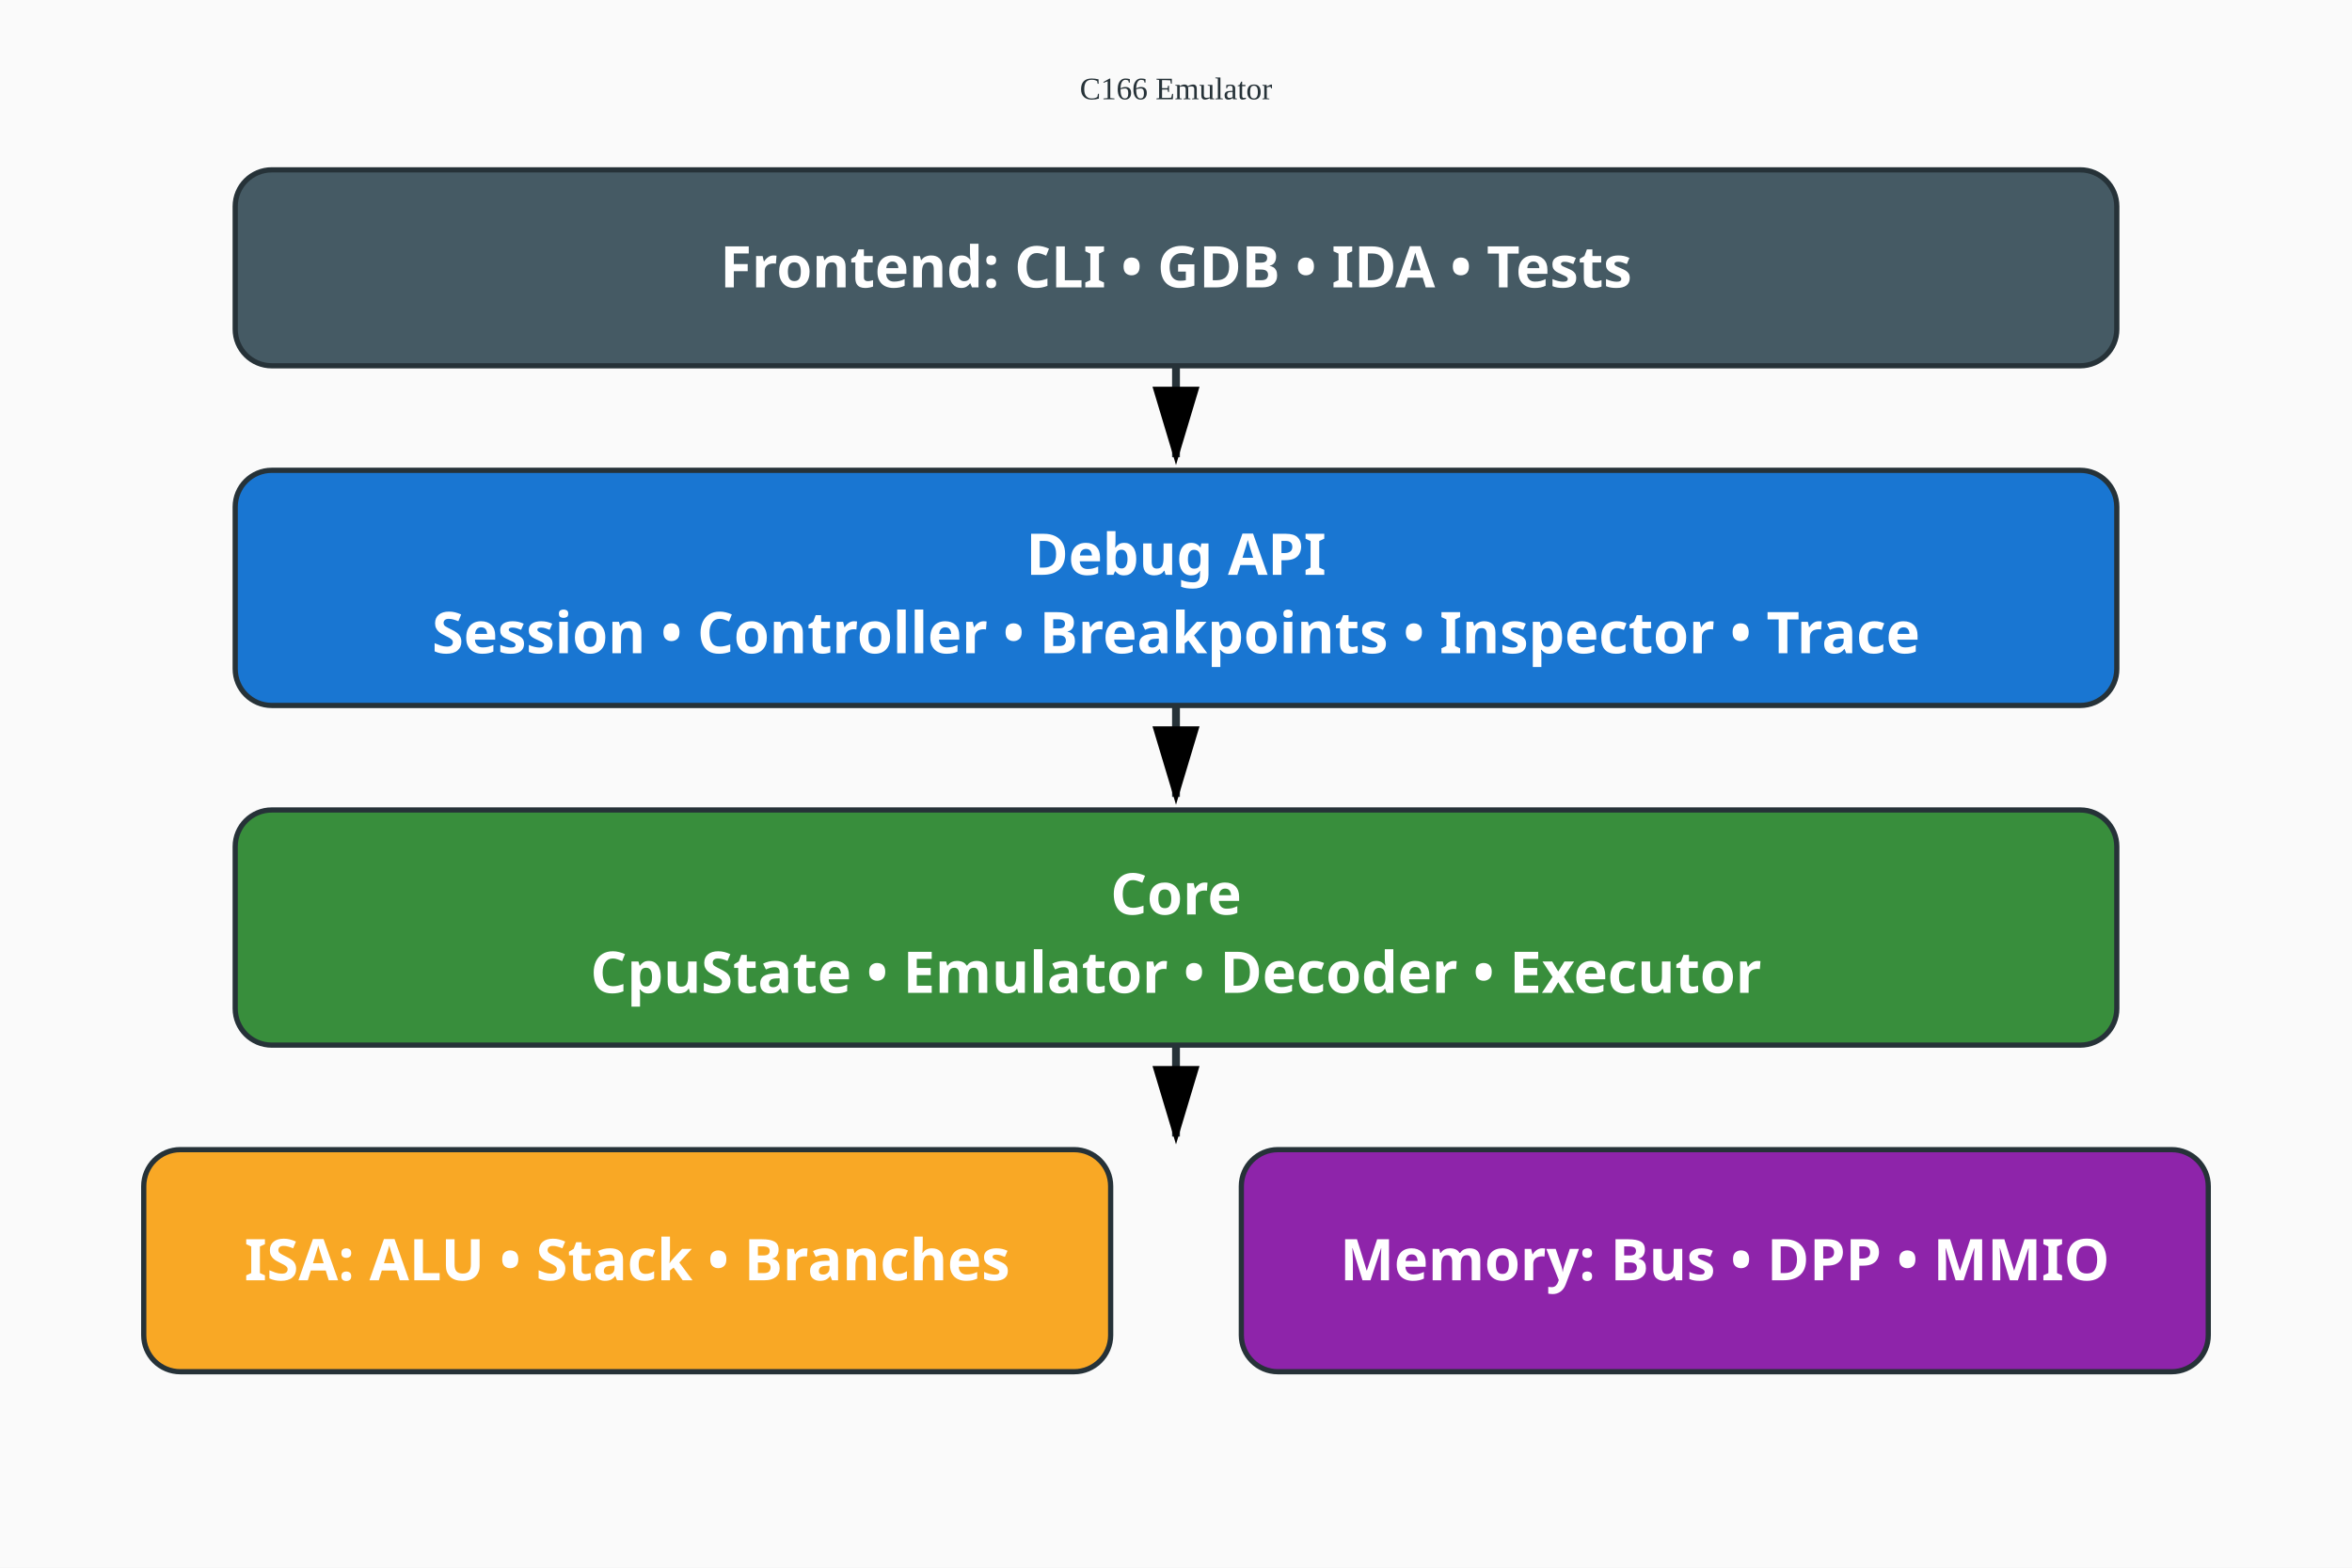
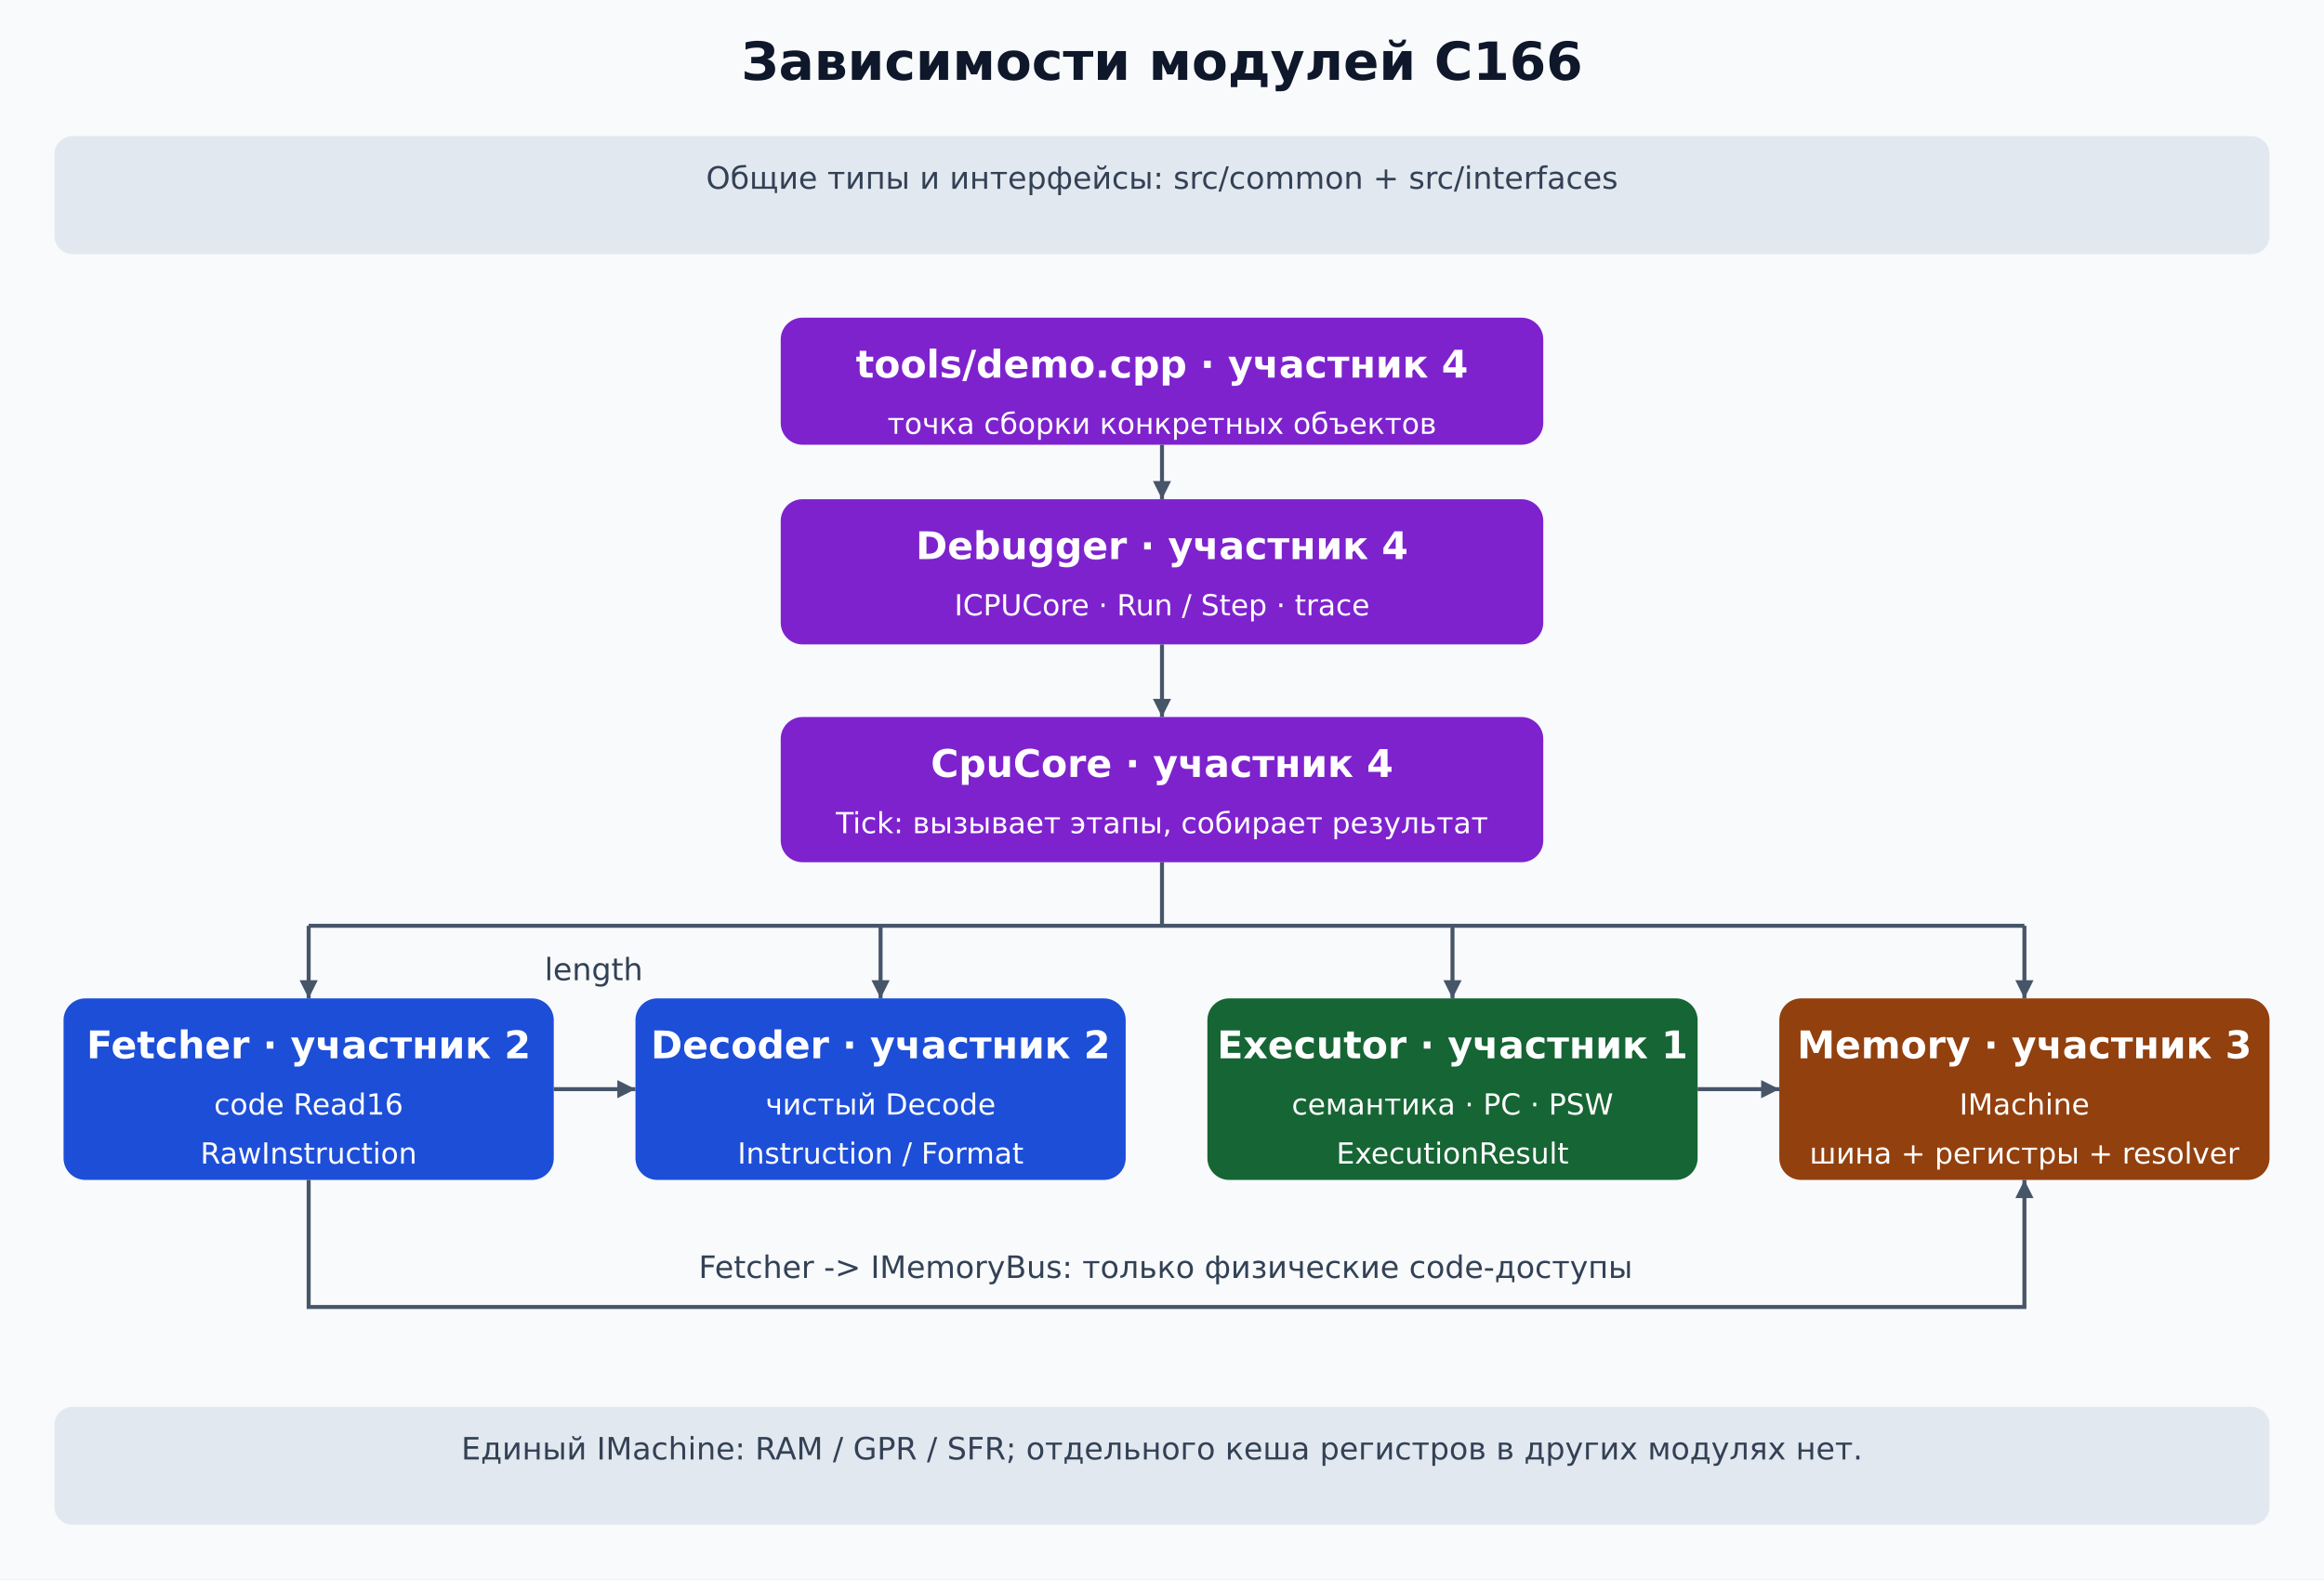
- <svg xmlns="http://www.w3.org/2000/svg" width="900" height="600">
-   <style>.b{stroke:#263238;stroke-width:2;rx:14}.t{font:bold 22px sans-serif;fill:#fff}.a{stroke:#263238;stroke-width:3;marker-end:url(#m)}</style>
+ <svg xmlns="http://www.w3.org/2000/svg" width="1280" height="870" viewBox="0 0 1280 870" role="img" aria-labelledby="title">
  <defs>
-     <marker id="m" markerWidth="10" markerHeight="10" refX="9" refY="3" orient="auto">
-       <path d="M0 0L10 3 0 6Z" />
+     <marker id="arrow" markerWidth="10" markerHeight="10" refX="8" refY="5" orient="auto" markerUnits="userSpaceOnUse">
+       <path d="M0 0 L10 5 L0 10 Z" fill="#475569" />
    </marker>
  </defs>
-   <rect width="900" height="600" fill="#fafafa" />
-   <text x="450" y="38" text-anchor="middle" font="bold 28px sans-serif" fill="#263238">C166 Emulator</text>
-   <rect class="b" x="90" y="65" width="720" height="75" fill="#455a64" />
-   <text class="t" x="450" y="110" text-anchor="middle">Frontend: CLI • GDB • IDA • Tests</text>
-   <line class="a" x1="450" y1="140" x2="450" y2="175" />
-   <rect class="b" x="90" y="180" width="720" height="90" fill="#1976d2" />
-   <text class="t" x="450" y="220" text-anchor="middle">Debug API</text>
-   <text class="t" x="450" y="250" text-anchor="middle">Session • Controller • Breakpoints • Inspector • Trace</text>
-   <line class="a" x1="450" y1="270" x2="450" y2="305" />
-   <rect class="b" x="90" y="310" width="720" height="90" fill="#388e3c" />
-   <text class="t" x="450" y="350" text-anchor="middle">Core</text>
-   <text class="t" x="450" y="380" text-anchor="middle">CpuState • Emulator • Decoder • Executor</text>
-   <line class="a" x1="450" y1="400" x2="450" y2="435" />
-   <rect class="b" x="55" y="440" width="370" height="85" fill="#f9a825" />
-   <text class="t" x="240" y="490" text-anchor="middle">ISA: ALU • Stack • Branches</text>
-   <rect class="b" x="475" y="440" width="370" height="85" fill="#8e24aa" />
-   <text class="t" x="660" y="490" text-anchor="middle">Memory: Bus • DPP • MMIO</text>
+   <style>text{font-family:DejaVu Sans,sans-serif} .edge{fill:none;stroke:#475569;stroke-width:2.2;} .link{fill:none;stroke:#94a3b8;stroke-width:2;stroke-dasharray:6 5} .heading{font-size:29px;font-weight:700;fill:#0f172a} .label{font-size:17px;fill:#334155} .box-title{font-size:21px;font-weight:700;fill:white} .box-body{font-size:16px;fill:white}</style>
+   <rect width="1280" height="870" fill="#f8fafc" />
+   <text class="heading" x="640" y="44" text-anchor="middle">Зависимости модулей C166</text>
+   <rect x="30" y="75" width="1220" height="65" rx="10" fill="#e2e8f0" />
+   <text class="label" x="640.0" y="104" text-anchor="middle">Общие типы и интерфейсы: src/common + src/interfaces</text>
+   <rect x="430" y="175" width="420" height="70" rx="12" fill="#7e22ce" />
+   <text class="box-title" x="640.0" y="208" text-anchor="middle">tools/demo.cpp · участник 4</text>
+   <text class="box-body" x="640.0" y="239" text-anchor="middle">точка сборки конкретных объектов</text>
+   <path class="edge" d="M640 245 V275" />
+   <rect x="430" y="275" width="420" height="80" rx="12" fill="#7e22ce" />
+   <text class="box-title" x="640.0" y="308" text-anchor="middle">Debugger · участник 4</text>
+   <text class="box-body" x="640.0" y="339" text-anchor="middle">ICPUCore · Run / Step · trace</text>
+   <path class="edge" d="M640 355 V395" />
+   <rect x="430" y="395" width="420" height="80" rx="12" fill="#7e22ce" />
+   <text class="box-title" x="640.0" y="428" text-anchor="middle">CpuCore · участник 4</text>
+   <text class="box-body" x="640.0" y="459" text-anchor="middle">Tick: вызывает этапы, собирает результат</text>
+   <path d="M640 475 V510 H170 M640 510 H1115" fill="none" stroke="#475569" stroke-width="2.2" />
+   <path class="edge" d="M170 510 V550" />
+   <path class="edge" d="M485 510 V550" />
+   <path class="edge" d="M800 510 V550" />
+   <path class="edge" d="M1115 510 V550" />
+   <rect x="35" y="550" width="270" height="100" rx="12" fill="#1d4ed8" />
+   <text class="box-title" x="170.0" y="583" text-anchor="middle">Fetcher · участник 2</text>
+   <text class="box-body" x="170.0" y="614" text-anchor="middle">code Read16</text>
+   <text class="box-body" x="170.0" y="641" text-anchor="middle">RawInstruction</text>
+   <rect x="350" y="550" width="270" height="100" rx="12" fill="#1d4ed8" />
+   <text class="box-title" x="485.0" y="583" text-anchor="middle">Decoder · участник 2</text>
+   <text class="box-body" x="485.0" y="614" text-anchor="middle">чистый Decode</text>
+   <text class="box-body" x="485.0" y="641" text-anchor="middle">Instruction / Format</text>
+   <rect x="665" y="550" width="270" height="100" rx="12" fill="#166534" />
+   <text class="box-title" x="800.0" y="583" text-anchor="middle">Executor · участник 1</text>
+   <text class="box-body" x="800.0" y="614" text-anchor="middle">семантика · PC · PSW</text>
+   <text class="box-body" x="800.0" y="641" text-anchor="middle">ExecutionResult</text>
+   <rect x="980" y="550" width="270" height="100" rx="12" fill="#92400e" />
+   <text class="box-title" x="1115.0" y="583" text-anchor="middle">Memory · участник 3</text>
+   <text class="box-body" x="1115.0" y="614" text-anchor="middle">IMachine</text>
+   <text class="box-body" x="1115.0" y="641" text-anchor="middle">шина + регистры + resolver</text>
+   <path class="edge" d="M305 600 H350" />
+   <text class="label" x="327" y="540" text-anchor="middle">length</text>
+   <path class="edge" d="M935 600 H980" />
+   <path class="edge" d="M170 650 V720 H1115 V650" />
+   <text class="label" x="642" y="704" text-anchor="middle">Fetcher -&gt; IMemoryBus: только физические code-доступы</text>
+   <rect x="30" y="775" width="1220" height="65" rx="10" fill="#e2e8f0" />
+   <text class="label" x="640.0" y="804" text-anchor="middle">Единый IMachine: RAM / GPR / SFR; отдельного кеша регистров в других модулях нет.</text>
+   <polygon points="640,275 635,265 645,265" fill="#475569" />
+   <polygon points="640,395 635,385 645,385" fill="#475569" />
+   <polygon points="170,550 165,540 175,540" fill="#475569" />
+   <polygon points="485,550 480,540 490,540" fill="#475569" />
+   <polygon points="800,550 795,540 805,540" fill="#475569" />
+   <polygon points="1115,550 1110,540 1120,540" fill="#475569" />
+   <polygon points="350,600 340,595 340,605" fill="#475569" />
+   <polygon points="980,600 970,595 970,605" fill="#475569" />
+   <polygon points="1115,650 1110,660 1120,660" fill="#475569" />
</svg>
